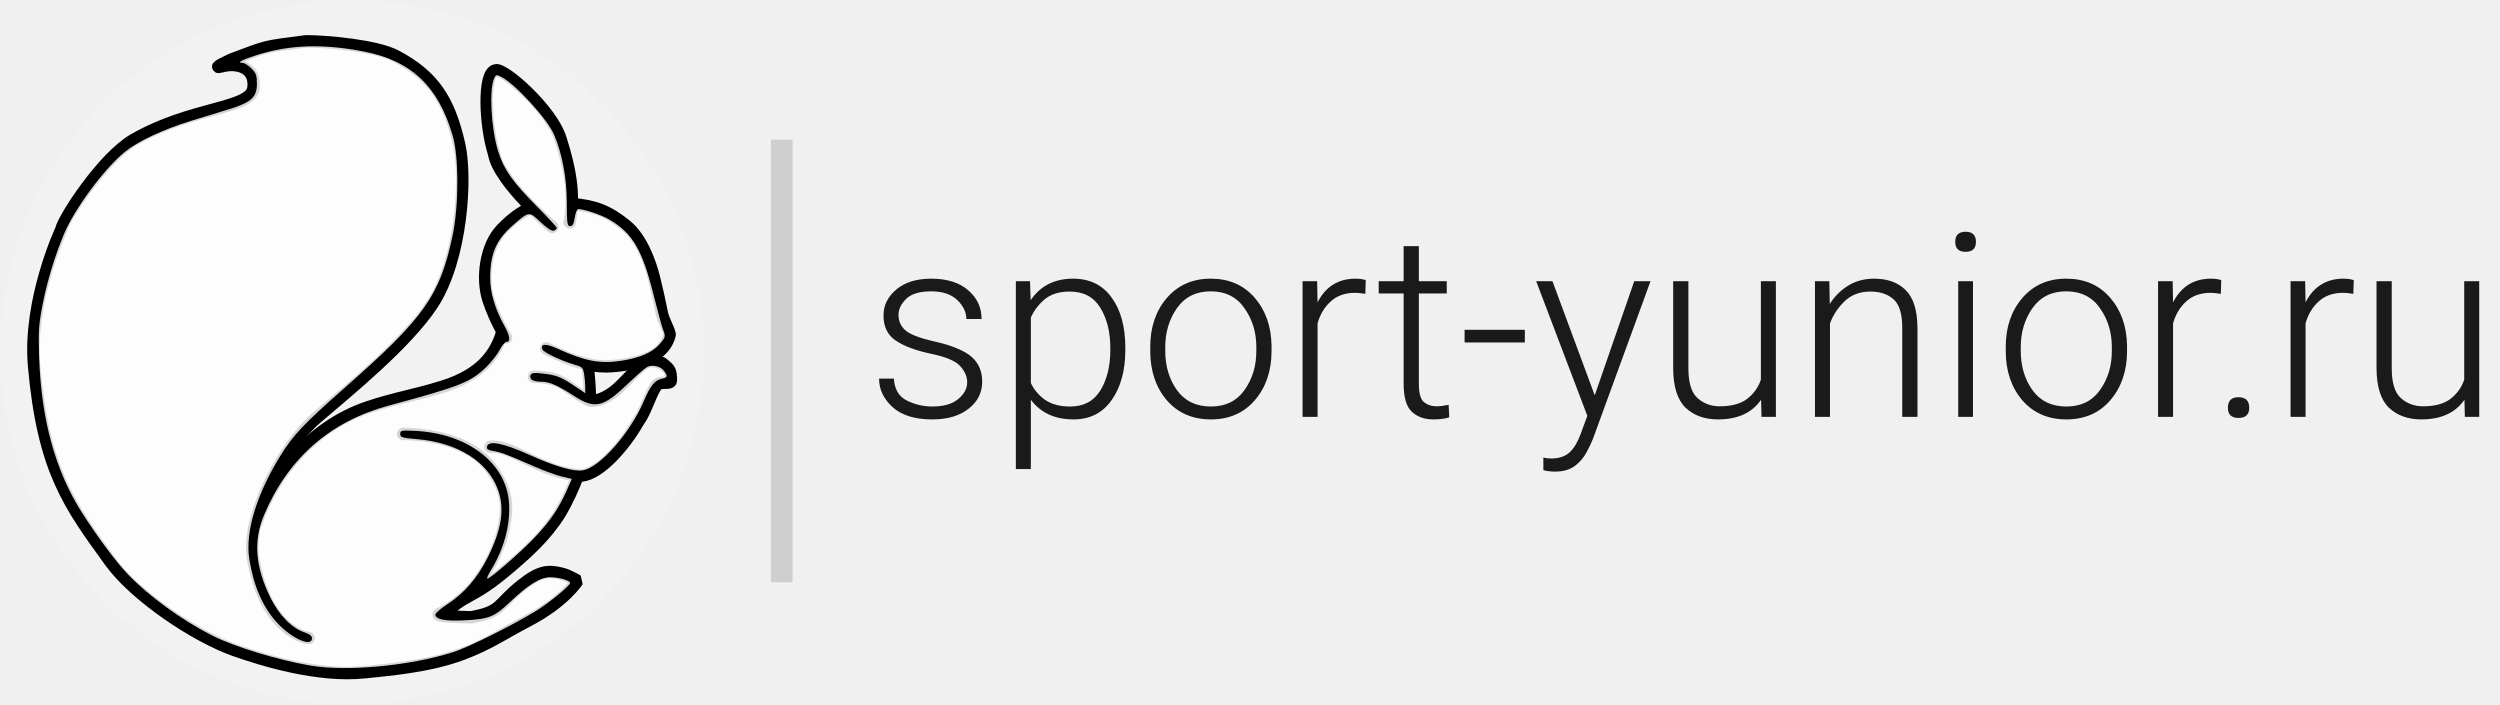
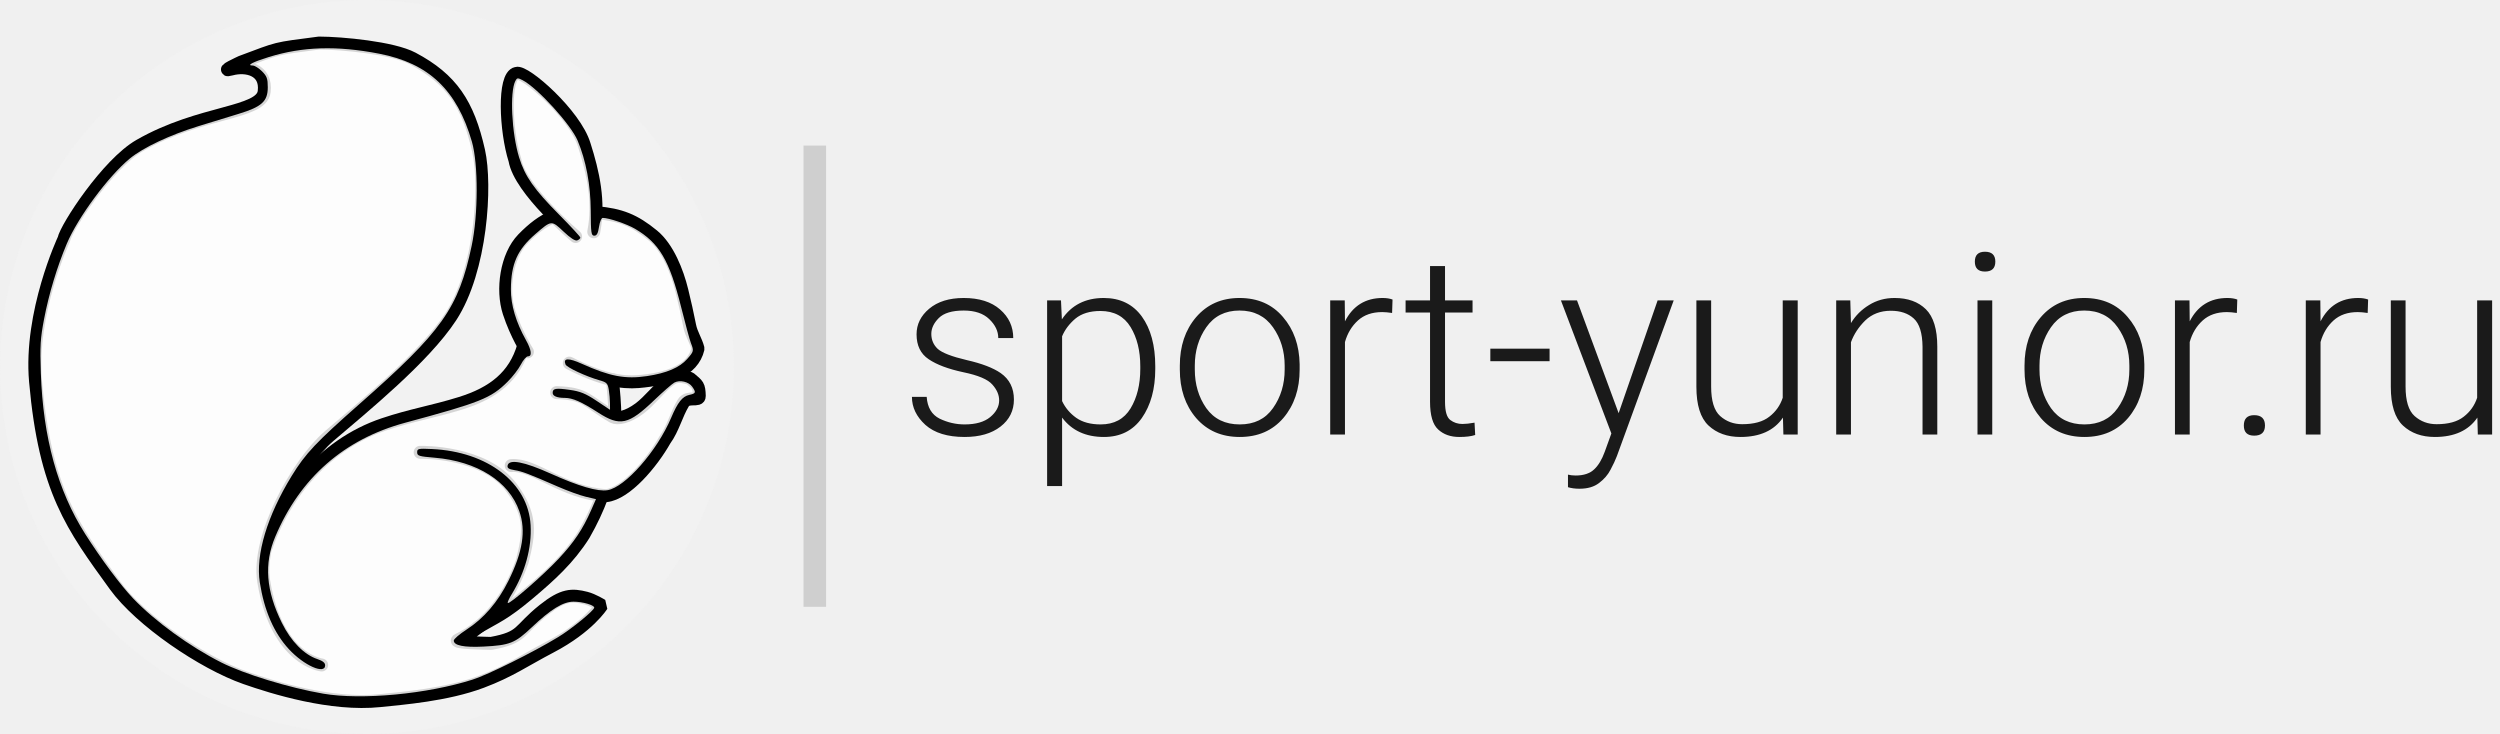
- <svg xmlns="http://www.w3.org/2000/svg" width="184.845" height="52.067" id="svg2" version="1.1">
+ <svg xmlns="http://www.w3.org/2000/svg" width="177.348" height="52.067" id="svg2" version="1.1">
  <defs id="defs4" />
  <g id="layer4" style="display:inline" transform="translate(1.555771,4.826338)">
    <path style="fill:#f2f2f2;fill-opacity:0.835;stroke-width:1.17;stroke-linecap:round;stroke-linejoin:bevel;stroke-miterlimit:4;stroke-dasharray:none;stroke-dashoffset:0" id="path2995" d="m 62.679,27.88 c 0,18.294 -14.831,33.125 -33.125,33.125 -18.294,0 -33.125,-14.831 -33.125,-33.125 0,-18.294 14.831,-33.125 33.125,-33.125 18.294,0 33.125,14.831 33.125,33.125 z" transform="matrix(0.7859127,0,0,0.7859127,1.25106,-0.7044172)" />
  </g>
  <g id="layer3" style="display:none" transform="translate(-27.78669,-17.55493)">
    <path style="fill:#3498df;fill-opacity:0.835;display:inline" id="path2991" d="m 569.726,578.096 c 0,117.994 -95.653,213.647 -213.647,213.647 -117.994,0 -213.647,-95.653 -213.647,-213.647 0,-117.994 95.653,-213.647 213.647,-213.647 117.994,0 213.647,95.653 213.647,213.647 z" transform="translate(14.64722,-53.03302)" />
  </g>
  <g id="layer1" style="display:inline" transform="translate(-27.78669,-17.55493)">
    <path style="fill:none;stroke:#000000;stroke-width:0.919;stroke-linecap:round;stroke-linejoin:bevel;stroke-miterlimit:4;stroke-opacity:1;stroke-dasharray:none;stroke-dashoffset:0" d="m 68.621,34.332 c 0,0 -3.94,-3.303 -4.305,-5.423 -0.663,-2.084 -0.829,-5.966 0.112,-6.15 0.587,-0.213 4.165,2.925 4.808,5.088 0.622,1.948 1.091,4.027 0.671,6.15" id="path3786" />
    <path style="fill:none;stroke:#000000;stroke-width:0.919;stroke-linecap:round;stroke-linejoin:bevel;stroke-miterlimit:4;stroke-opacity:1;stroke-dasharray:none;stroke-dashoffset:0" d="m 64.051,50.583 c 1.644,-0.147 3.649,1.946 6.74,2.134 1.405,-0.153 3.217,-2.293 4.156,-3.949 0.588,-0.805 0.805,-1.792 1.314,-2.634 0.313,-0.518 1.142,-0.072 1.132,-0.483 -0.02,-0.772 -0.108,-0.782 -0.662,-1.253 -0.886,-0.264 -1.128,-0.138 -1.622,0.252 -0.488,0.385 -1.285,1.38 -1.942,1.873 -0.874,0.656 -1.59,0.759 -1.882,0.606 -1.94,-1.126 -1.866,-1.651 -4.013,-1.722" id="path3792" />
  </g>
  <g id="layer2" style="display:inline" transform="translate(-27.78669,-17.55493)">
    <path style="fill:none;stroke:#000000;stroke-width:0.919;stroke-linecap:round;stroke-linejoin:bevel;stroke-miterlimit:4;stroke-opacity:1;stroke-dasharray:none;stroke-dashoffset:0" d="m 50.605,64.728 c 0,0 -3.187,-0.342 -4.11,-5.935 -0.511,-3.096 2.374,-8.358 4.649,-10.309 2.358,-2.022 6.726,-5.555 8.623,-8.466 2.16,-3.314 2.52,-9.325 1.973,-11.752 -0.755,-3.346 -1.917,-5.096 -4.685,-6.567 -1.409,-0.749 -5.023,-1.083 -6.633,-1.09 -3.277,0.428 -2.744,0.315 -5.522,1.349 0,0 -1.611,0.741 -0.708,0.497 1.075,-0.292 2.526,0.036 2.336,1.599 -0.194,1.591 -4.513,1.346 -8.834,3.826 -2.282,1.31 -5.199,5.798 -5.379,6.658 0,0 -2.438,5.201 -2.007,10.072 0.686,7.743 2.608,10.285 5.647,14.481 1.799,2.484 6.229,5.499 9.242,6.554 1.959,0.686 6.086,1.976 9.545,1.612 1.612,-0.17 4.72,-0.407 7.212,-1.345 2,-0.752 2.994,-1.486 4.904,-2.486 2.66,-1.392 3.621,-2.924 3.621,-2.924 0,0 -0.627,-0.39 -1.128,-0.517 -0.988,-0.25 -1.618,-0.253 -2.99,0.841 -1.846,1.471 -1.421,1.947 -3.735,2.372 -0.482,-0.021 -2.779,-0.042 -2.347,-0.247 2.18,-1.031 3.678,-3.085 4.552,-5.572 0.519,-2.039 0.676,-3.28 -0.753,-5.221 -1.932,-2.624 -6.486,-2.516 -6.486,-2.516" id="path3774" />
    <g id="g3781" transform="matrix(0.1106976,0,0,0.1106976,12.86258,-14.35166)" style="stroke-width:8.303;stroke-linecap:round;stroke-linejoin:bevel;stroke-miterlimit:4;stroke-dasharray:none;stroke-dashoffset:0">
      <path id="path3778" d="m 472.807,513.693 c 0,0 -7.084,-11.006 -11.735,-25.259 -4.737,-14.516 -1.725,-36.204 8.929,-47.143 6.522,-6.696 12.768,-11.458 19.501,-14.184 m 27.535,-2.602 c 15.413,1.393 24.204,4.838 36.179,14.643 9.554,7.823 15.659,23.357 18.571,35.357 1.923,7.921 3.438,14.5 5,22.5 1.042,5.334 4.005,9.379 5.357,14.643 -3.377,14.549 -19.906,19.567 -38.211,21.115 -10.69,0.904 -23.728,-1.291 -44.289,-11.829" style="fill:none;stroke:#000000;stroke-width:8.303;stroke-linecap:round;stroke-linejoin:bevel;stroke-miterlimit:4;stroke-opacity:1;stroke-dasharray:none;stroke-dashoffset:0" />
      <path id="path3776" d="m 305.714,638.076 c 0,0 6.739,-22.439 25,-43.571 13.516,-15.641 30.4,-27.715 50,-34.286 18.111,-6.071 31.043,-7.91 49.286,-13.571 21.223,-6.586 34.699,-17.387 40.307,-36.527 m 57.01,21.44 c 0.735,7.527 1.432,15.382 1.571,23.659 m -8.365,51.132 c -2.879,7.828 -6.665,16.008 -11.594,24.582 -9.627,15.277 -21.819,26.256 -35.245,37.551 -16.053,13.505 -20.95,14.923 -32.594,21.738" style="fill:none;stroke:#000000;stroke-width:8.303;stroke-linecap:round;stroke-linejoin:bevel;stroke-miterlimit:4;stroke-opacity:1;stroke-dasharray:none;stroke-dashoffset:0" />
    </g>
    <path style="fill:#ffffff;fill-opacity:0.835;stroke-width:0.616;stroke-linecap:round;stroke-linejoin:bevel;stroke-miterlimit:4;stroke-dasharray:none;stroke-dashoffset:0" d="M 50.712,66.762 C 48.293,66.345 45.121,65.375 43.489,64.552 41.252,63.424 38.781,61.629 37.231,60.006 36.358,59.092 34.95,57.199 33.827,55.43 31.881,52.365 30.838,48.581 30.684,44.026 c -0.066,-1.94 -0.034,-2.464 0.232,-3.853 0.341,-1.777 0.919,-3.691 1.607,-5.324 0.79,-1.873 2.951,-4.795 4.474,-6.048 0.947,-0.78 2.841,-1.672 4.874,-2.298 0.888,-0.273 2.168,-0.666 2.846,-0.872 1.64,-0.5 2.066,-0.888 2.066,-1.881 0,-0.616 -0.063,-0.789 -0.41,-1.137 -0.226,-0.226 -0.522,-0.41 -0.66,-0.41 -0.468,0 0.005,-0.25 1.14,-0.601 2.406,-0.746 4.829,-0.819 7.834,-0.238 3.516,0.68 5.516,2.579 6.577,6.245 0.456,1.577 0.45,5.173 -0.014,7.366 -0.94,4.449 -2.089,6.071 -7.96,11.238 -3.075,2.706 -3.834,3.511 -4.81,5.103 -1.743,2.843 -2.567,5.59 -2.264,7.546 0.312,2.008 1.006,3.601 2.07,4.751 1.067,1.153 2.566,1.817 2.566,1.137 0,-0.176 -0.175,-0.316 -0.55,-0.44 -0.94,-0.31 -1.875,-1.262 -2.516,-2.561 -1.132,-2.293 -1.28,-4.207 -0.472,-6.122 1.762,-4.177 4.887,-6.917 9.222,-8.085 5.325,-1.435 6.077,-1.736 7.25,-2.898 0.36,-0.356 0.787,-0.909 0.95,-1.229 0.163,-0.319 0.39,-0.581 0.504,-0.581 0.307,0 0.253,-0.445 -0.138,-1.144 -0.72,-1.289 -1.08,-2.504 -1.073,-3.624 0.012,-1.797 0.46,-2.804 1.741,-3.91 1.141,-0.986 1.136,-0.985 1.994,-0.174 0.491,0.464 0.829,0.682 0.972,0.627 0.121,-0.046 0.22,-0.136 0.22,-0.198 0,-0.063 -0.679,-0.798 -1.509,-1.634 -1.777,-1.791 -2.419,-2.709 -2.832,-4.046 -0.535,-1.732 -0.678,-4.646 -0.267,-5.439 0.115,-0.221 0.167,-0.226 0.514,-0.047 1.054,0.545 3.424,3.148 3.901,4.284 0.597,1.422 0.922,3.153 0.93,4.956 0.007,1.6 0.034,1.789 0.251,1.789 0.18,0 0.267,-0.163 0.338,-0.632 0.052,-0.347 0.17,-0.631 0.262,-0.63 0.439,0.004 1.712,0.434 2.291,0.774 1.719,1.008 2.438,2.225 3.267,5.54 0.3,1.196 0.614,2.353 0.699,2.57 0.215,0.551 0.206,0.589 -0.266,1.126 -0.535,0.61 -1.465,1.005 -2.851,1.213 -1.538,0.231 -2.632,0.023 -4.628,-0.877 -0.944,-0.426 -1.337,-0.409 -1.152,0.049 0.086,0.214 1.457,0.854 2.404,1.122 0.516,0.146 0.59,0.221 0.665,0.673 0.046,0.28 0.085,0.714 0.086,0.966 l 0.002,0.457 -0.963,-0.641 c -0.776,-0.516 -1.146,-0.666 -1.906,-0.774 -0.983,-0.139 -1.2,-0.101 -1.2,0.213 0,0.229 0.308,0.358 0.858,0.358 0.556,0 1.188,0.279 2.373,1.045 1.542,0.997 2.151,0.863 3.967,-0.876 0.634,-0.607 1.28,-1.172 1.435,-1.255 0.388,-0.208 1.017,-0.063 1.266,0.292 0.288,0.412 0.264,0.478 -0.213,0.583 -0.483,0.106 -0.816,0.527 -1.276,1.614 -1.002,2.366 -3.264,4.941 -4.52,5.145 -0.694,0.113 -2.043,-0.282 -4.028,-1.176 -1.894,-0.854 -2.962,-1.054 -3.059,-0.573 -0.036,0.179 0.084,0.259 0.487,0.326 0.562,0.092 0.998,0.258 3.061,1.161 0.695,0.304 1.591,0.63 1.993,0.725 l 0.73,0.172 -0.35,0.795 c -0.591,1.344 -1.205,2.26 -2.302,3.435 -1.081,1.158 -3.488,3.252 -3.604,3.135 -0.036,-0.036 0.085,-0.308 0.268,-0.605 0.957,-1.552 1.441,-3.314 1.35,-4.918 -0.169,-2.998 -3.043,-5.214 -7.001,-5.397 -0.97,-0.045 -1.047,-0.028 -1.047,0.232 0,0.252 0.128,0.291 1.23,0.383 3.026,0.252 5.285,1.68 6.019,3.804 0.478,1.384 0.242,2.883 -0.778,4.935 -0.749,1.508 -1.738,2.657 -2.969,3.454 -0.498,0.322 -0.905,0.673 -0.905,0.78 0,0.349 0.725,0.496 2.105,0.426 1.865,-0.094 2.242,-0.243 3.412,-1.353 1.367,-1.295 2.241,-1.833 2.98,-1.833 0.632,0 1.467,0.239 1.467,0.421 0,0.198 -1.613,1.518 -2.553,2.089 -1.781,1.082 -4.973,2.668 -6.078,3.02 -3.219,1.025 -7.879,1.464 -10.596,0.996 l 0,0 z" id="path3765" />
  </g>
  <g id="layer5" transform="translate(-1.515229,1.010153)">
-     <text xml:space="preserve" style="font-size:34.624px;font-style:normal;font-weight:normal;line-height:125%;letter-spacing:0px;word-spacing:0px;fill:#808080;fill-opacity:1;stroke:none;font-family:Sans" x="60.931" y="29.815" id="text3768">
-       <tspan id="tspan3770" x="60.931" y="29.815" style="font-size:19px;font-style:normal;font-variant:normal;font-weight:300;font-stretch:normal;text-align:start;line-height:0%;writing-mode:lr-tb;text-anchor:start;fill:#1a1a1a;fill-opacity:1;font-family:Roboto;-inkscape-font-specification:Roboto Light"> sport-yunior.ru</tspan>
+     <text xml:space="preserve" style="font-size:34.624px;font-style:normal;font-weight:normal;line-height:0%;letter-spacing:0px;word-spacing:0px;fill:#808080;fill-opacity:1;stroke:none;font-family:Sans" x="60.931" y="29.815" id="text3768">
+       <tspan id="tspan3770" x="60.931" y="29.815" style="font-size:18px;font-style:normal;font-variant:normal;font-weight:300;font-stretch:normal;text-align:start;line-height:0%;writing-mode:lr-tb;text-anchor:start;fill:#1a1a1a;fill-opacity:1;font-family:Roboto;-inkscape-font-specification:Roboto Light"> sport-yunior.ru</tspan>
    </text>
    <path style="fill:#e6e6e6;fill-opacity:0;stroke:#000000;stroke-width:1.601px;stroke-linecap:butt;stroke-linejoin:miter;stroke-opacity:0.137" d="m 59.316,9.316 0,32.722" id="path2997" />
  </g>
</svg>
